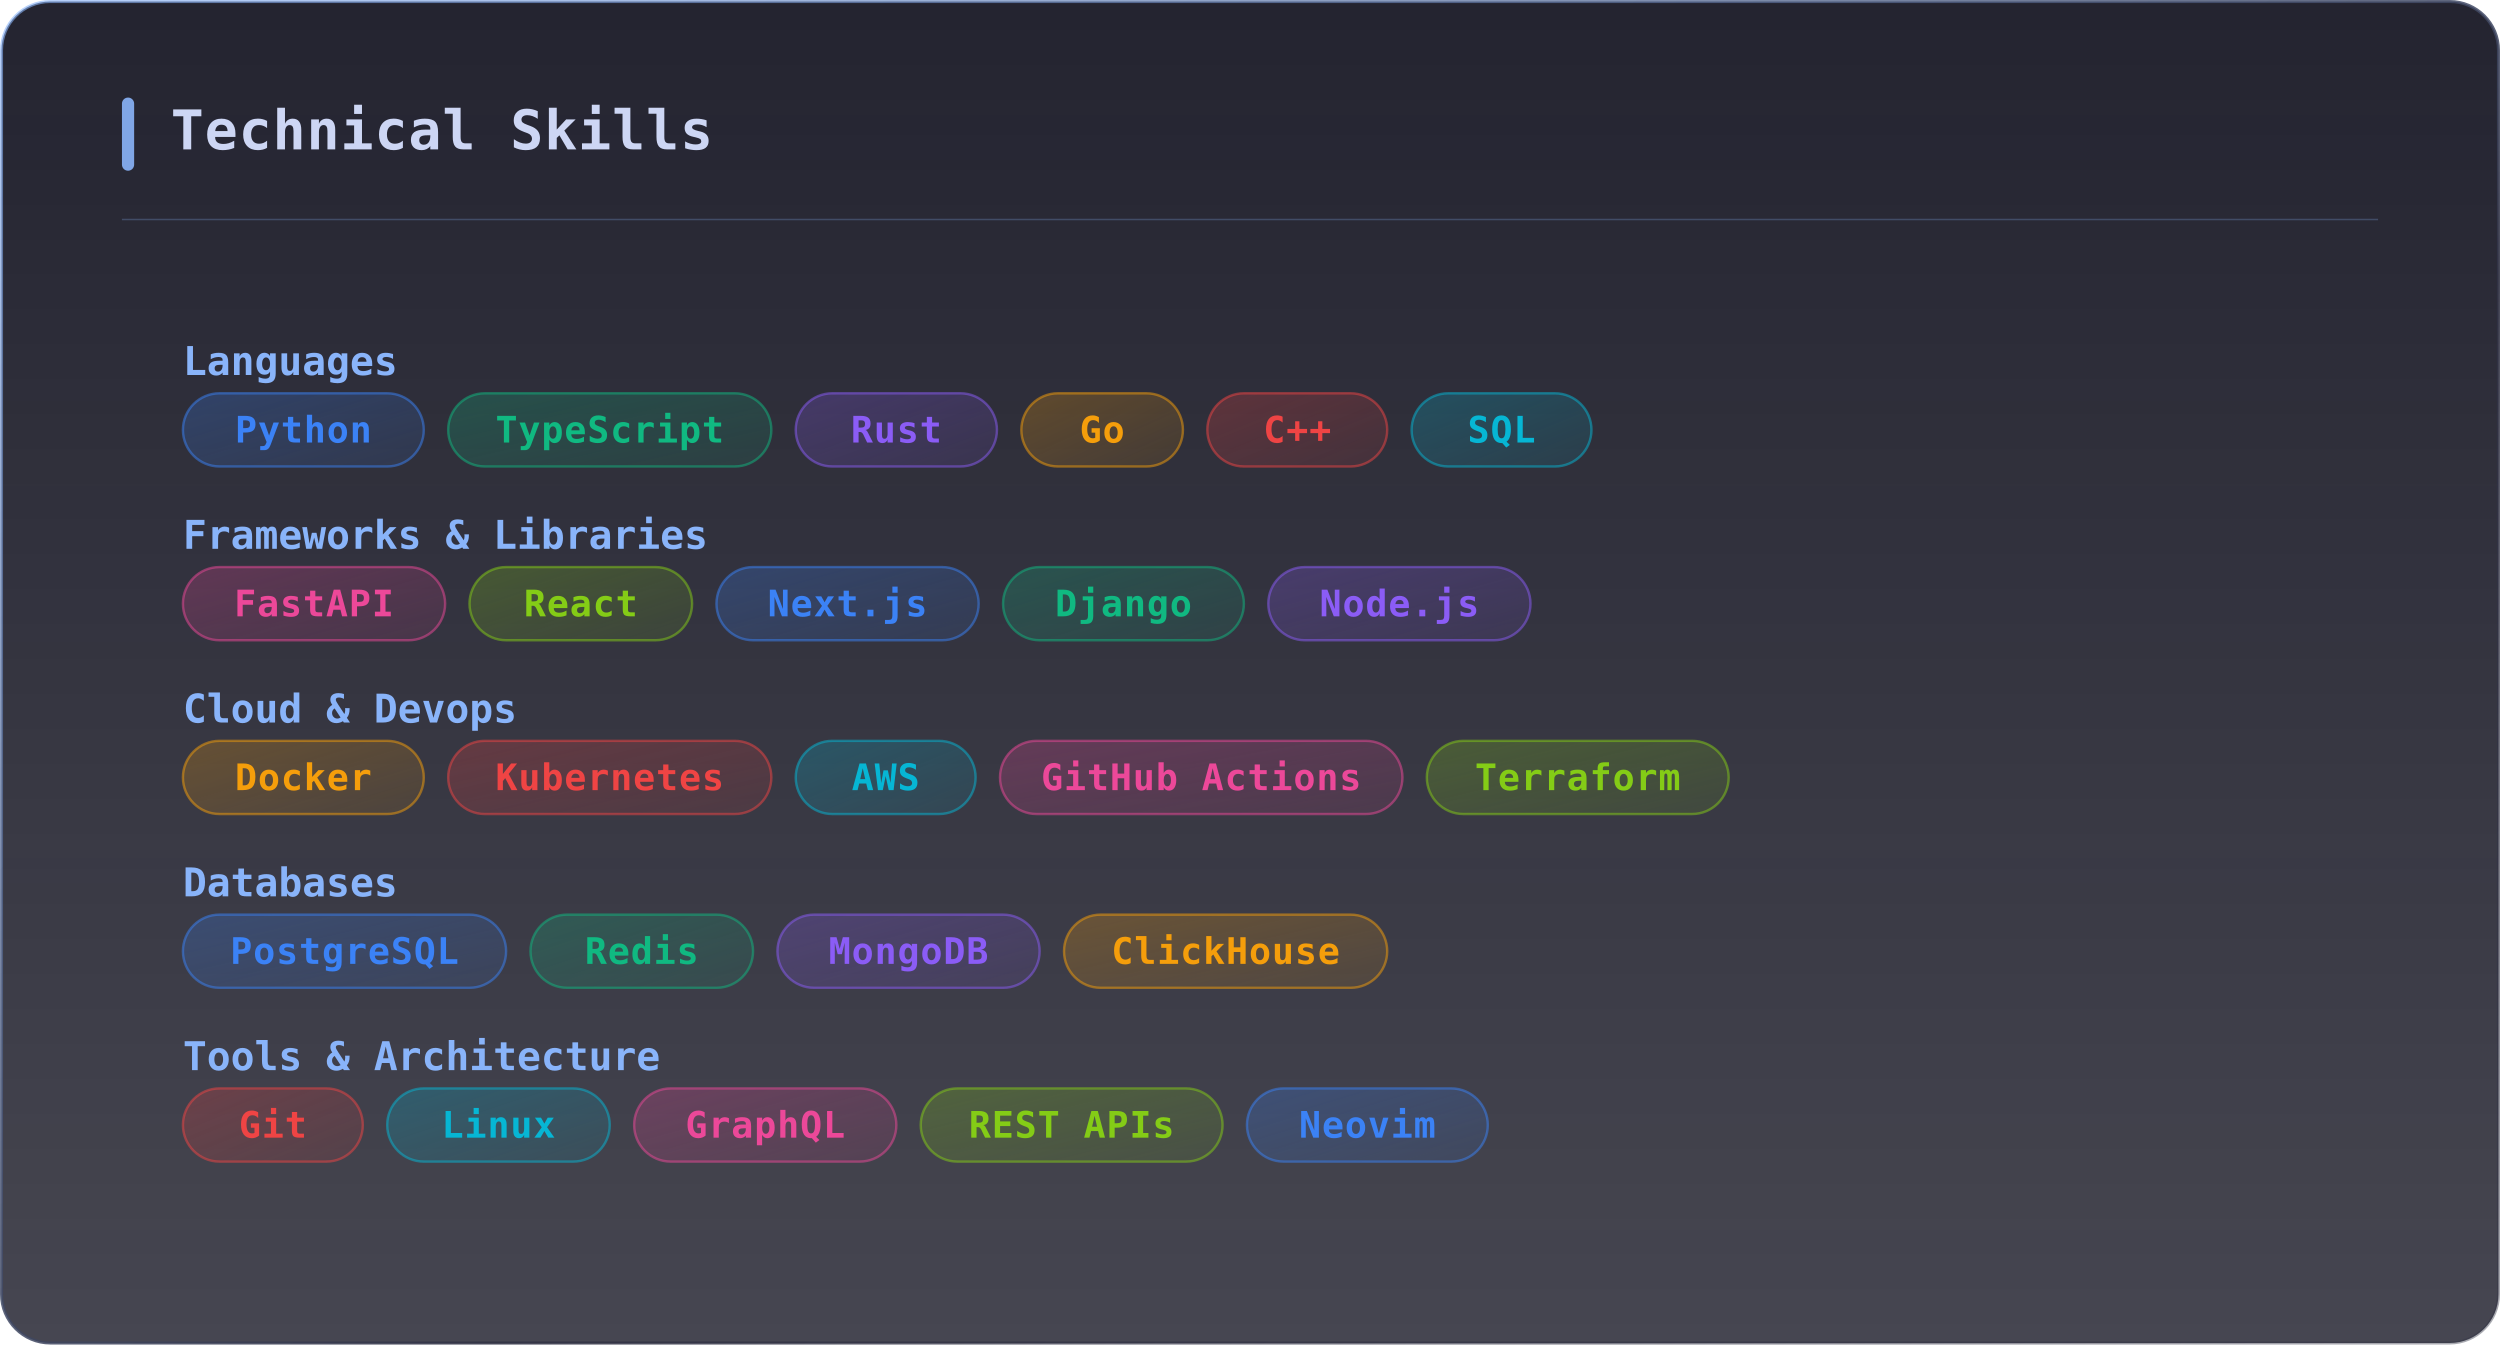
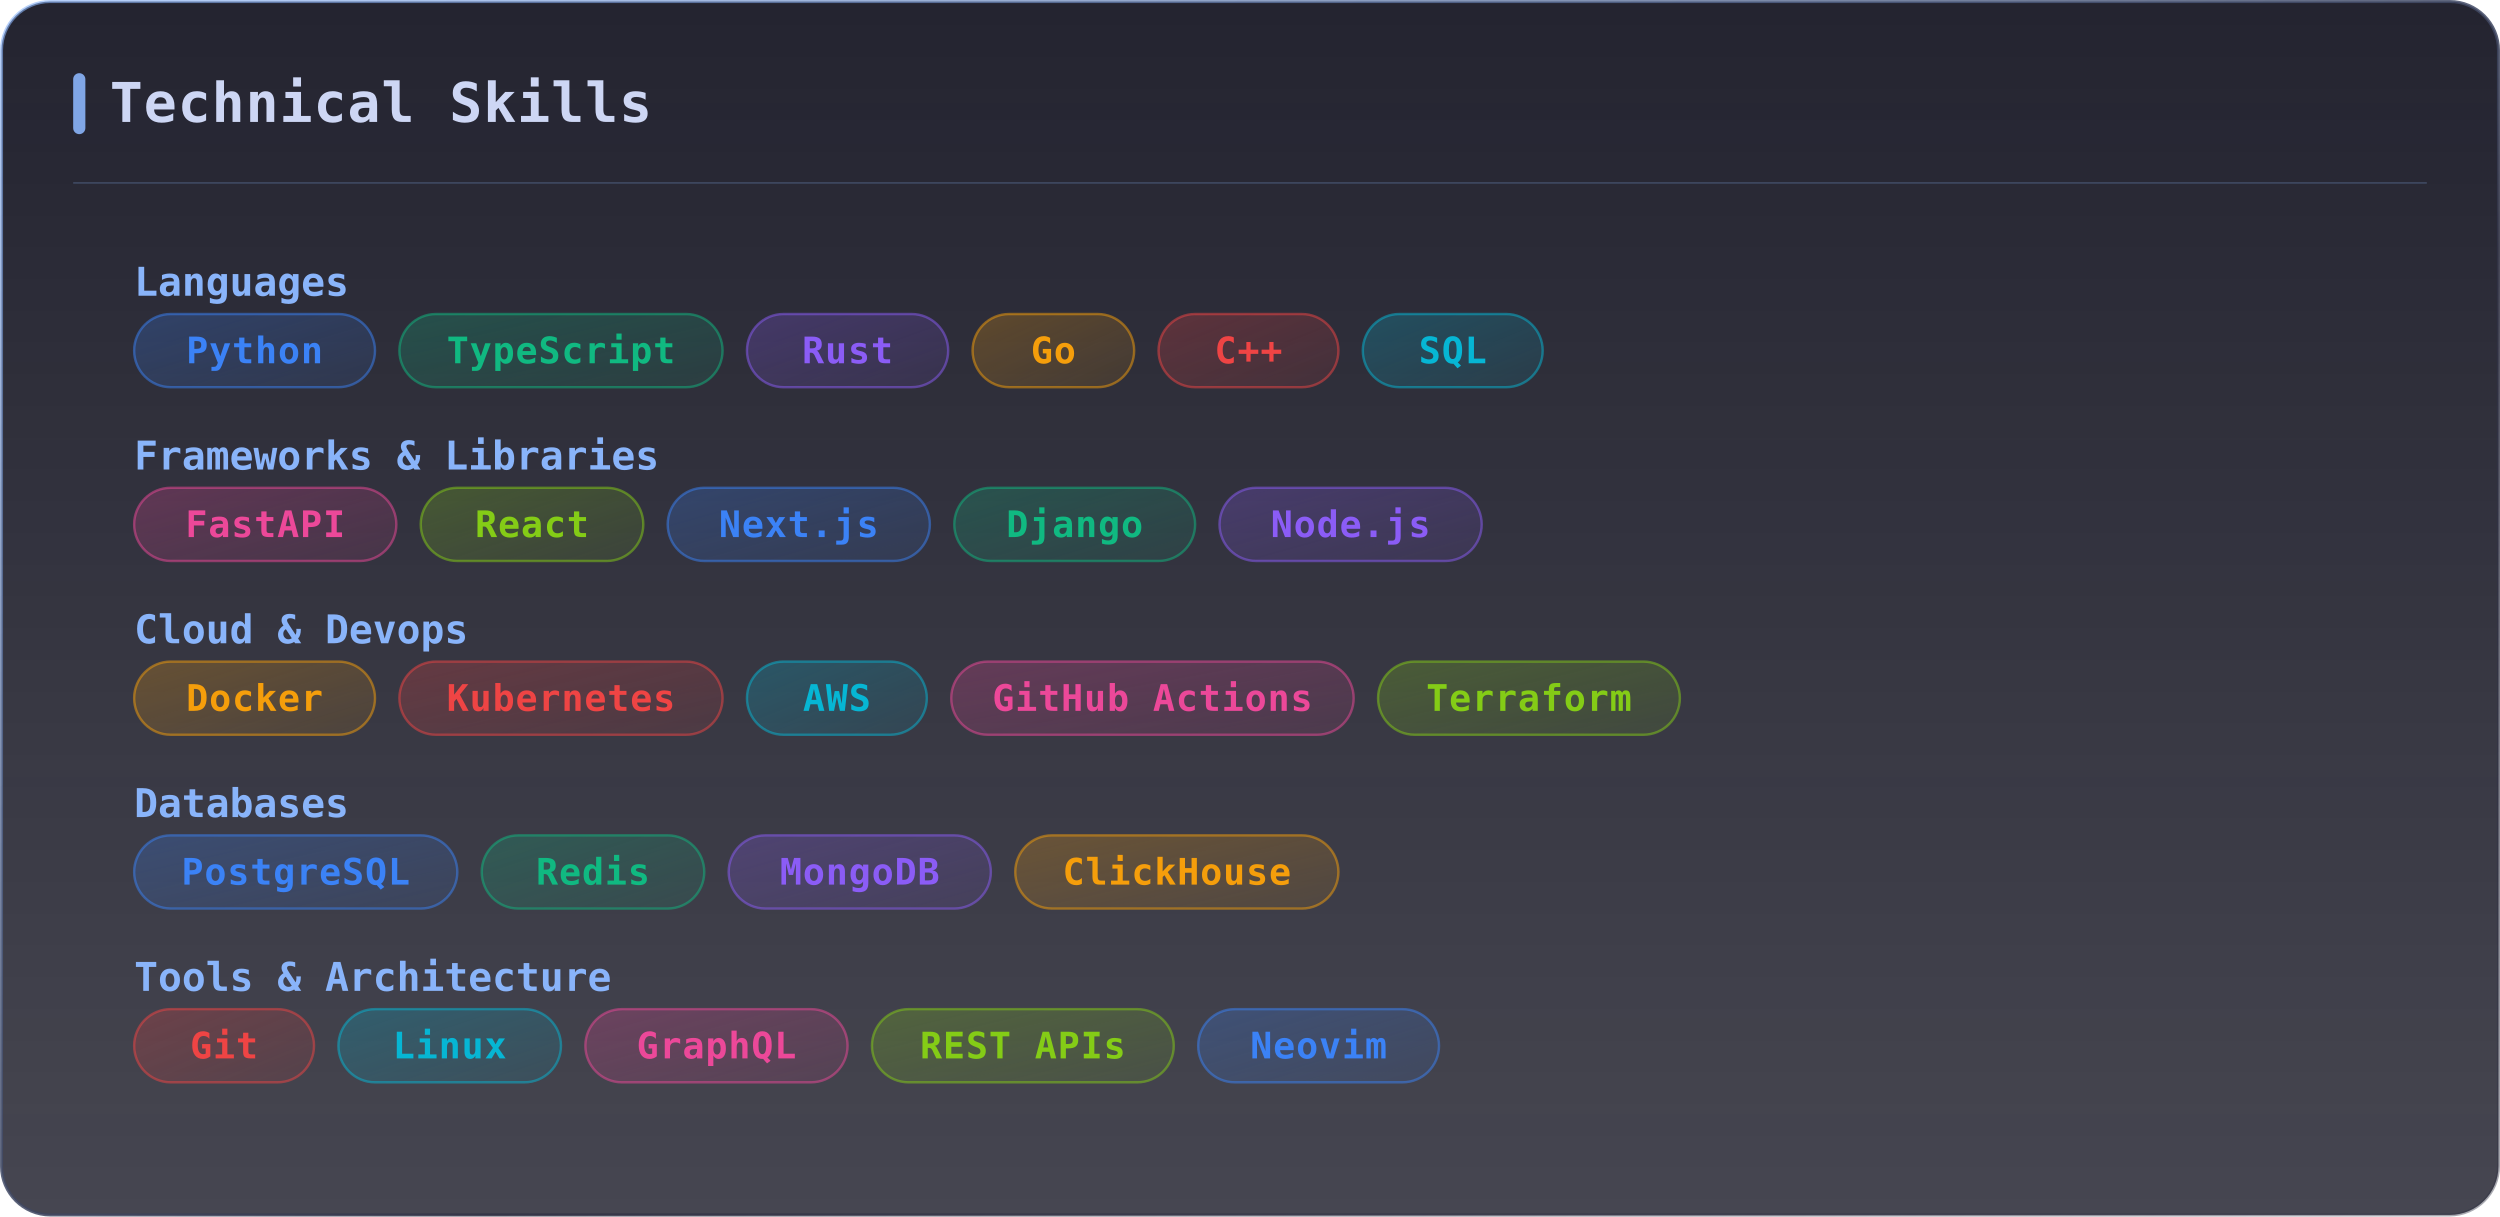
- <svg xmlns="http://www.w3.org/2000/svg" width="820" height="441" viewBox="0 0 820 441" role="img">
+ <svg xmlns="http://www.w3.org/2000/svg" width="820" height="399" viewBox="0 0 820 399" role="img">
  <defs>
    <linearGradient id="pf-progress-grad" x1="0%" y1="0%" x2="100%" y2="0%">
      <stop offset="0%" stop-color="#89b4fa" stop-opacity="0.75" />
      <stop offset="70%" stop-color="#89b4fa" />
      <stop offset="100%" stop-color="#cba6f7" stop-opacity="0.9" />
    </linearGradient>
    <linearGradient id="pf-card-border" x1="0%" y1="0%" x2="100%" y2="100%">
      <stop offset="0%" stop-color="#89b4fa" stop-opacity="0.6" />
      <stop offset="60%" stop-color="#313244" stop-opacity="0.9" />
      <stop offset="100%" stop-color="#313244" stop-opacity="0.4" />
    </linearGradient>
    <linearGradient id="pf-card-bg" x1="0%" y1="0%" x2="0%" y2="100%">
      <stop offset="0%" stop-color="#181825" stop-opacity="0.95" />
      <stop offset="100%" stop-color="#181825" stop-opacity="0.8" />
    </linearGradient>
    <linearGradient id="pf-card-gradient" x1="0%" y1="0%" x2="100%" y2="0%">
      <stop offset="0%" stop-color="#3b0918" />
      <stop offset="50%" stop-color="#1e1333" />
      <stop offset="100%" stop-color="#091629" />
    </linearGradient>
    <linearGradient id="pf-track-bg" x1="0%" y1="0%" x2="100%" y2="0%">
      <stop offset="0%" stop-color="#a6adc8" stop-opacity="0.15" />
      <stop offset="100%" stop-color="#a6adc8" stop-opacity="0.08" />
    </linearGradient>
    <linearGradient id="pf-badge-0" x1="0%" y1="0%" x2="100%" y2="100%">
      <stop offset="0%" stop-color="#3B82F6" stop-opacity="0.25" />
      <stop offset="100%" stop-color="#3B82F6" stop-opacity="0.1" />
    </linearGradient>
    <linearGradient id="pf-badge-1" x1="0%" y1="0%" x2="100%" y2="100%">
      <stop offset="0%" stop-color="#10B981" stop-opacity="0.25" />
      <stop offset="100%" stop-color="#10B981" stop-opacity="0.1" />
    </linearGradient>
    <linearGradient id="pf-badge-2" x1="0%" y1="0%" x2="100%" y2="100%">
      <stop offset="0%" stop-color="#8B5CF6" stop-opacity="0.25" />
      <stop offset="100%" stop-color="#8B5CF6" stop-opacity="0.1" />
    </linearGradient>
    <linearGradient id="pf-badge-3" x1="0%" y1="0%" x2="100%" y2="100%">
      <stop offset="0%" stop-color="#F59E0B" stop-opacity="0.25" />
      <stop offset="100%" stop-color="#F59E0B" stop-opacity="0.1" />
    </linearGradient>
    <linearGradient id="pf-badge-4" x1="0%" y1="0%" x2="100%" y2="100%">
      <stop offset="0%" stop-color="#EF4444" stop-opacity="0.25" />
      <stop offset="100%" stop-color="#EF4444" stop-opacity="0.1" />
    </linearGradient>
    <linearGradient id="pf-badge-5" x1="0%" y1="0%" x2="100%" y2="100%">
      <stop offset="0%" stop-color="#06B6D4" stop-opacity="0.25" />
      <stop offset="100%" stop-color="#06B6D4" stop-opacity="0.1" />
    </linearGradient>
    <linearGradient id="pf-badge-6" x1="0%" y1="0%" x2="100%" y2="100%">
      <stop offset="0%" stop-color="#EC4899" stop-opacity="0.25" />
      <stop offset="100%" stop-color="#EC4899" stop-opacity="0.1" />
    </linearGradient>
    <linearGradient id="pf-badge-7" x1="0%" y1="0%" x2="100%" y2="100%">
      <stop offset="0%" stop-color="#84CC16" stop-opacity="0.25" />
      <stop offset="100%" stop-color="#84CC16" stop-opacity="0.1" />
    </linearGradient>
  </defs>
-   <svg x="0" y="0" width="820" height="441" viewBox="0 0 820 441" fill="none" role="group">
-     <rect x="0.5" y="0.5" width="819" height="440" fill="url(#pf-card-bg)" stroke="url(#pf-card-border)" stroke-width="1" rx="16" />
-     <rect x="40" y="32" width="4" height="24" rx="2" fill="#89b4fa" opacity="0.9" />
-     <text x="56" y="49" font-family="'Fira Code', 'JetBrains Mono', monospace" font-size="18" font-weight="700" fill="#cdd6f4" letter-spacing="0.3">Technical Skills</text>
-     <line x1="40" y1="72" x2="780" y2="72" stroke="#89b4fa" stroke-width="0.5" stroke-opacity="0.25" />
-     <text x="60" y="123" font-family="'Fira Code', 'JetBrains Mono', monospace" font-size="13" font-weight="700" fill="#89b4fa">Languages</text>
+   <svg x="0" y="0" width="820" height="399" viewBox="0 0 820 399" fill="none" role="group">
+     <rect x="0.5" y="0.5" width="819" height="398" fill="url(#pf-card-bg)" stroke="url(#pf-card-border)" stroke-width="1" rx="16" />
+     <rect x="24" y="24" width="4" height="20" rx="2" fill="#89b4fa" opacity="0.9" />
+     <text x="36" y="40" font-family="'Fira Code', 'JetBrains Mono', monospace" font-size="18" font-weight="700" fill="#cdd6f4" letter-spacing="0.3">Technical Skills</text>
+     <line x1="24" y1="60" x2="796" y2="60" stroke="#89b4fa" stroke-width="0.5" stroke-opacity="0.25" />
+     <text x="44" y="97" font-family="'Fira Code', 'JetBrains Mono', monospace" font-size="13" font-weight="700" fill="#89b4fa">Languages</text>
    <g role="term">
-       <rect x="60" y="129" width="79" height="24" rx="12" fill="url(#pf-badge-0)" stroke="#3B82F6" stroke-width="0.8" stroke-opacity="0.5" />
-       <text x="99.5" y="141.0" font-family="'Fira Code', 'JetBrains Mono', monospace" font-size="12" fill="#3B82F6" text-anchor="middle" dominant-baseline="central" font-weight="600" letter-spacing="0.3">Python</text>
+       <rect x="44" y="103" width="79" height="24" rx="12" fill="url(#pf-badge-0)" stroke="#3B82F6" stroke-width="0.8" stroke-opacity="0.5" />
+       <text x="83.5" y="115.0" font-family="'Fira Code', 'JetBrains Mono', monospace" font-size="12" fill="#3B82F6" text-anchor="middle" dominant-baseline="central" font-weight="600" letter-spacing="0.3">Python</text>
    </g>
    <g role="term">
-       <rect x="147" y="129" width="106" height="24" rx="12" fill="url(#pf-badge-1)" stroke="#10B981" stroke-width="0.8" stroke-opacity="0.5" />
-       <text x="200.0" y="141.0" font-family="'Fira Code', 'JetBrains Mono', monospace" font-size="12" fill="#10B981" text-anchor="middle" dominant-baseline="central" font-weight="600" letter-spacing="0.3">TypeScript</text>
+       <rect x="131" y="103" width="106" height="24" rx="12" fill="url(#pf-badge-1)" stroke="#10B981" stroke-width="0.8" stroke-opacity="0.5" />
+       <text x="184.0" y="115.0" font-family="'Fira Code', 'JetBrains Mono', monospace" font-size="12" fill="#10B981" text-anchor="middle" dominant-baseline="central" font-weight="600" letter-spacing="0.3">TypeScript</text>
    </g>
    <g role="term">
-       <rect x="261" y="129" width="66" height="24" rx="12" fill="url(#pf-badge-2)" stroke="#8B5CF6" stroke-width="0.8" stroke-opacity="0.5" />
-       <text x="294.0" y="141.0" font-family="'Fira Code', 'JetBrains Mono', monospace" font-size="12" fill="#8B5CF6" text-anchor="middle" dominant-baseline="central" font-weight="600" letter-spacing="0.3">Rust</text>
+       <rect x="245" y="103" width="66" height="24" rx="12" fill="url(#pf-badge-2)" stroke="#8B5CF6" stroke-width="0.8" stroke-opacity="0.5" />
+       <text x="278.0" y="115.0" font-family="'Fira Code', 'JetBrains Mono', monospace" font-size="12" fill="#8B5CF6" text-anchor="middle" dominant-baseline="central" font-weight="600" letter-spacing="0.3">Rust</text>
    </g>
    <g role="term">
-       <rect x="335" y="129" width="53" height="24" rx="12" fill="url(#pf-badge-3)" stroke="#F59E0B" stroke-width="0.8" stroke-opacity="0.5" />
-       <text x="361.5" y="141.0" font-family="'Fira Code', 'JetBrains Mono', monospace" font-size="12" fill="#F59E0B" text-anchor="middle" dominant-baseline="central" font-weight="600" letter-spacing="0.3">Go</text>
+       <rect x="319" y="103" width="53" height="24" rx="12" fill="url(#pf-badge-3)" stroke="#F59E0B" stroke-width="0.8" stroke-opacity="0.5" />
+       <text x="345.5" y="115.0" font-family="'Fira Code', 'JetBrains Mono', monospace" font-size="12" fill="#F59E0B" text-anchor="middle" dominant-baseline="central" font-weight="600" letter-spacing="0.3">Go</text>
    </g>
    <g role="term">
-       <rect x="396" y="129" width="59" height="24" rx="12" fill="url(#pf-badge-4)" stroke="#EF4444" stroke-width="0.8" stroke-opacity="0.5" />
-       <text x="425.5" y="141.0" font-family="'Fira Code', 'JetBrains Mono', monospace" font-size="12" fill="#EF4444" text-anchor="middle" dominant-baseline="central" font-weight="600" letter-spacing="0.3">C++</text>
+       <rect x="380" y="103" width="59" height="24" rx="12" fill="url(#pf-badge-4)" stroke="#EF4444" stroke-width="0.8" stroke-opacity="0.5" />
+       <text x="409.5" y="115.0" font-family="'Fira Code', 'JetBrains Mono', monospace" font-size="12" fill="#EF4444" text-anchor="middle" dominant-baseline="central" font-weight="600" letter-spacing="0.3">C++</text>
    </g>
    <g role="term">
-       <rect x="463" y="129" width="59" height="24" rx="12" fill="url(#pf-badge-5)" stroke="#06B6D4" stroke-width="0.8" stroke-opacity="0.5" />
-       <text x="492.5" y="141.0" font-family="'Fira Code', 'JetBrains Mono', monospace" font-size="12" fill="#06B6D4" text-anchor="middle" dominant-baseline="central" font-weight="600" letter-spacing="0.3">SQL</text>
+       <rect x="447" y="103" width="59" height="24" rx="12" fill="url(#pf-badge-5)" stroke="#06B6D4" stroke-width="0.8" stroke-opacity="0.5" />
+       <text x="476.5" y="115.0" font-family="'Fira Code', 'JetBrains Mono', monospace" font-size="12" fill="#06B6D4" text-anchor="middle" dominant-baseline="central" font-weight="600" letter-spacing="0.3">SQL</text>
    </g>
-     <text x="60" y="180" font-family="'Fira Code', 'JetBrains Mono', monospace" font-size="13" font-weight="700" fill="#89b4fa">Frameworks &amp; Libraries</text>
+     <text x="44" y="154" font-family="'Fira Code', 'JetBrains Mono', monospace" font-size="13" font-weight="700" fill="#89b4fa">Frameworks &amp; Libraries</text>
    <g role="term">
-       <rect x="60" y="186" width="86" height="24" rx="12" fill="url(#pf-badge-6)" stroke="#EC4899" stroke-width="0.8" stroke-opacity="0.5" />
-       <text x="103.0" y="198.0" font-family="'Fira Code', 'JetBrains Mono', monospace" font-size="12" fill="#EC4899" text-anchor="middle" dominant-baseline="central" font-weight="600" letter-spacing="0.3">FastAPI</text>
+       <rect x="44" y="160" width="86" height="24" rx="12" fill="url(#pf-badge-6)" stroke="#EC4899" stroke-width="0.8" stroke-opacity="0.5" />
+       <text x="87.0" y="172.0" font-family="'Fira Code', 'JetBrains Mono', monospace" font-size="12" fill="#EC4899" text-anchor="middle" dominant-baseline="central" font-weight="600" letter-spacing="0.3">FastAPI</text>
    </g>
    <g role="term">
-       <rect x="154" y="186" width="73" height="24" rx="12" fill="url(#pf-badge-7)" stroke="#84CC16" stroke-width="0.8" stroke-opacity="0.5" />
-       <text x="190.5" y="198.0" font-family="'Fira Code', 'JetBrains Mono', monospace" font-size="12" fill="#84CC16" text-anchor="middle" dominant-baseline="central" font-weight="600" letter-spacing="0.3">React</text>
+       <rect x="138" y="160" width="73" height="24" rx="12" fill="url(#pf-badge-7)" stroke="#84CC16" stroke-width="0.8" stroke-opacity="0.5" />
+       <text x="174.5" y="172.0" font-family="'Fira Code', 'JetBrains Mono', monospace" font-size="12" fill="#84CC16" text-anchor="middle" dominant-baseline="central" font-weight="600" letter-spacing="0.3">React</text>
    </g>
    <g role="term">
-       <rect x="235" y="186" width="86" height="24" rx="12" fill="url(#pf-badge-0)" stroke="#3B82F6" stroke-width="0.8" stroke-opacity="0.5" />
-       <text x="278.0" y="198.0" font-family="'Fira Code', 'JetBrains Mono', monospace" font-size="12" fill="#3B82F6" text-anchor="middle" dominant-baseline="central" font-weight="600" letter-spacing="0.3">Next.js</text>
+       <rect x="219" y="160" width="86" height="24" rx="12" fill="url(#pf-badge-0)" stroke="#3B82F6" stroke-width="0.8" stroke-opacity="0.5" />
+       <text x="262.0" y="172.0" font-family="'Fira Code', 'JetBrains Mono', monospace" font-size="12" fill="#3B82F6" text-anchor="middle" dominant-baseline="central" font-weight="600" letter-spacing="0.3">Next.js</text>
    </g>
    <g role="term">
-       <rect x="329" y="186" width="79" height="24" rx="12" fill="url(#pf-badge-1)" stroke="#10B981" stroke-width="0.8" stroke-opacity="0.5" />
-       <text x="368.5" y="198.0" font-family="'Fira Code', 'JetBrains Mono', monospace" font-size="12" fill="#10B981" text-anchor="middle" dominant-baseline="central" font-weight="600" letter-spacing="0.3">Django</text>
+       <rect x="313" y="160" width="79" height="24" rx="12" fill="url(#pf-badge-1)" stroke="#10B981" stroke-width="0.8" stroke-opacity="0.5" />
+       <text x="352.5" y="172.0" font-family="'Fira Code', 'JetBrains Mono', monospace" font-size="12" fill="#10B981" text-anchor="middle" dominant-baseline="central" font-weight="600" letter-spacing="0.3">Django</text>
    </g>
    <g role="term">
-       <rect x="416" y="186" width="86" height="24" rx="12" fill="url(#pf-badge-2)" stroke="#8B5CF6" stroke-width="0.8" stroke-opacity="0.5" />
-       <text x="459.0" y="198.0" font-family="'Fira Code', 'JetBrains Mono', monospace" font-size="12" fill="#8B5CF6" text-anchor="middle" dominant-baseline="central" font-weight="600" letter-spacing="0.3">Node.js</text>
+       <rect x="400" y="160" width="86" height="24" rx="12" fill="url(#pf-badge-2)" stroke="#8B5CF6" stroke-width="0.8" stroke-opacity="0.5" />
+       <text x="443.0" y="172.0" font-family="'Fira Code', 'JetBrains Mono', monospace" font-size="12" fill="#8B5CF6" text-anchor="middle" dominant-baseline="central" font-weight="600" letter-spacing="0.3">Node.js</text>
    </g>
-     <text x="60" y="237" font-family="'Fira Code', 'JetBrains Mono', monospace" font-size="13" font-weight="700" fill="#89b4fa">Cloud &amp; Devops</text>
+     <text x="44" y="211" font-family="'Fira Code', 'JetBrains Mono', monospace" font-size="13" font-weight="700" fill="#89b4fa">Cloud &amp; Devops</text>
    <g role="term">
-       <rect x="60" y="243" width="79" height="24" rx="12" fill="url(#pf-badge-3)" stroke="#F59E0B" stroke-width="0.8" stroke-opacity="0.5" />
-       <text x="99.5" y="255.0" font-family="'Fira Code', 'JetBrains Mono', monospace" font-size="12" fill="#F59E0B" text-anchor="middle" dominant-baseline="central" font-weight="600" letter-spacing="0.3">Docker</text>
+       <rect x="44" y="217" width="79" height="24" rx="12" fill="url(#pf-badge-3)" stroke="#F59E0B" stroke-width="0.8" stroke-opacity="0.5" />
+       <text x="83.5" y="229.0" font-family="'Fira Code', 'JetBrains Mono', monospace" font-size="12" fill="#F59E0B" text-anchor="middle" dominant-baseline="central" font-weight="600" letter-spacing="0.3">Docker</text>
    </g>
    <g role="term">
-       <rect x="147" y="243" width="106" height="24" rx="12" fill="url(#pf-badge-4)" stroke="#EF4444" stroke-width="0.8" stroke-opacity="0.5" />
-       <text x="200.0" y="255.0" font-family="'Fira Code', 'JetBrains Mono', monospace" font-size="12" fill="#EF4444" text-anchor="middle" dominant-baseline="central" font-weight="600" letter-spacing="0.3">Kubernetes</text>
+       <rect x="131" y="217" width="106" height="24" rx="12" fill="url(#pf-badge-4)" stroke="#EF4444" stroke-width="0.8" stroke-opacity="0.5" />
+       <text x="184.0" y="229.0" font-family="'Fira Code', 'JetBrains Mono', monospace" font-size="12" fill="#EF4444" text-anchor="middle" dominant-baseline="central" font-weight="600" letter-spacing="0.3">Kubernetes</text>
    </g>
    <g role="term">
-       <rect x="261" y="243" width="59" height="24" rx="12" fill="url(#pf-badge-5)" stroke="#06B6D4" stroke-width="0.8" stroke-opacity="0.5" />
-       <text x="290.5" y="255.0" font-family="'Fira Code', 'JetBrains Mono', monospace" font-size="12" fill="#06B6D4" text-anchor="middle" dominant-baseline="central" font-weight="600" letter-spacing="0.3">AWS</text>
+       <rect x="245" y="217" width="59" height="24" rx="12" fill="url(#pf-badge-5)" stroke="#06B6D4" stroke-width="0.8" stroke-opacity="0.5" />
+       <text x="274.5" y="229.0" font-family="'Fira Code', 'JetBrains Mono', monospace" font-size="12" fill="#06B6D4" text-anchor="middle" dominant-baseline="central" font-weight="600" letter-spacing="0.3">AWS</text>
    </g>
    <g role="term">
-       <rect x="328" y="243" width="132" height="24" rx="12" fill="url(#pf-badge-6)" stroke="#EC4899" stroke-width="0.8" stroke-opacity="0.5" />
-       <text x="394.0" y="255.0" font-family="'Fira Code', 'JetBrains Mono', monospace" font-size="12" fill="#EC4899" text-anchor="middle" dominant-baseline="central" font-weight="600" letter-spacing="0.3">GitHub Actions</text>
+       <rect x="312" y="217" width="132" height="24" rx="12" fill="url(#pf-badge-6)" stroke="#EC4899" stroke-width="0.8" stroke-opacity="0.5" />
+       <text x="378.0" y="229.0" font-family="'Fira Code', 'JetBrains Mono', monospace" font-size="12" fill="#EC4899" text-anchor="middle" dominant-baseline="central" font-weight="600" letter-spacing="0.3">GitHub Actions</text>
    </g>
    <g role="term">
-       <rect x="468" y="243" width="99" height="24" rx="12" fill="url(#pf-badge-7)" stroke="#84CC16" stroke-width="0.8" stroke-opacity="0.5" />
-       <text x="517.5" y="255.0" font-family="'Fira Code', 'JetBrains Mono', monospace" font-size="12" fill="#84CC16" text-anchor="middle" dominant-baseline="central" font-weight="600" letter-spacing="0.3">Terraform</text>
+       <rect x="452" y="217" width="99" height="24" rx="12" fill="url(#pf-badge-7)" stroke="#84CC16" stroke-width="0.8" stroke-opacity="0.5" />
+       <text x="501.5" y="229.0" font-family="'Fira Code', 'JetBrains Mono', monospace" font-size="12" fill="#84CC16" text-anchor="middle" dominant-baseline="central" font-weight="600" letter-spacing="0.3">Terraform</text>
    </g>
-     <text x="60" y="294" font-family="'Fira Code', 'JetBrains Mono', monospace" font-size="13" font-weight="700" fill="#89b4fa">Databases</text>
+     <text x="44" y="268" font-family="'Fira Code', 'JetBrains Mono', monospace" font-size="13" font-weight="700" fill="#89b4fa">Databases</text>
    <g role="term">
-       <rect x="60" y="300" width="106" height="24" rx="12" fill="url(#pf-badge-0)" stroke="#3B82F6" stroke-width="0.8" stroke-opacity="0.5" />
-       <text x="113.0" y="312.0" font-family="'Fira Code', 'JetBrains Mono', monospace" font-size="12" fill="#3B82F6" text-anchor="middle" dominant-baseline="central" font-weight="600" letter-spacing="0.3">PostgreSQL</text>
+       <rect x="44" y="274" width="106" height="24" rx="12" fill="url(#pf-badge-0)" stroke="#3B82F6" stroke-width="0.8" stroke-opacity="0.5" />
+       <text x="97.0" y="286.0" font-family="'Fira Code', 'JetBrains Mono', monospace" font-size="12" fill="#3B82F6" text-anchor="middle" dominant-baseline="central" font-weight="600" letter-spacing="0.3">PostgreSQL</text>
    </g>
    <g role="term">
-       <rect x="174" y="300" width="73" height="24" rx="12" fill="url(#pf-badge-1)" stroke="#10B981" stroke-width="0.8" stroke-opacity="0.5" />
-       <text x="210.5" y="312.0" font-family="'Fira Code', 'JetBrains Mono', monospace" font-size="12" fill="#10B981" text-anchor="middle" dominant-baseline="central" font-weight="600" letter-spacing="0.3">Redis</text>
+       <rect x="158" y="274" width="73" height="24" rx="12" fill="url(#pf-badge-1)" stroke="#10B981" stroke-width="0.8" stroke-opacity="0.5" />
+       <text x="194.5" y="286.0" font-family="'Fira Code', 'JetBrains Mono', monospace" font-size="12" fill="#10B981" text-anchor="middle" dominant-baseline="central" font-weight="600" letter-spacing="0.3">Redis</text>
    </g>
    <g role="term">
-       <rect x="255" y="300" width="86" height="24" rx="12" fill="url(#pf-badge-2)" stroke="#8B5CF6" stroke-width="0.8" stroke-opacity="0.5" />
-       <text x="298.0" y="312.0" font-family="'Fira Code', 'JetBrains Mono', monospace" font-size="12" fill="#8B5CF6" text-anchor="middle" dominant-baseline="central" font-weight="600" letter-spacing="0.3">MongoDB</text>
+       <rect x="239" y="274" width="86" height="24" rx="12" fill="url(#pf-badge-2)" stroke="#8B5CF6" stroke-width="0.8" stroke-opacity="0.5" />
+       <text x="282.0" y="286.0" font-family="'Fira Code', 'JetBrains Mono', monospace" font-size="12" fill="#8B5CF6" text-anchor="middle" dominant-baseline="central" font-weight="600" letter-spacing="0.3">MongoDB</text>
    </g>
    <g role="term">
-       <rect x="349" y="300" width="106" height="24" rx="12" fill="url(#pf-badge-3)" stroke="#F59E0B" stroke-width="0.8" stroke-opacity="0.5" />
-       <text x="402.0" y="312.0" font-family="'Fira Code', 'JetBrains Mono', monospace" font-size="12" fill="#F59E0B" text-anchor="middle" dominant-baseline="central" font-weight="600" letter-spacing="0.3">ClickHouse</text>
+       <rect x="333" y="274" width="106" height="24" rx="12" fill="url(#pf-badge-3)" stroke="#F59E0B" stroke-width="0.8" stroke-opacity="0.5" />
+       <text x="386.0" y="286.0" font-family="'Fira Code', 'JetBrains Mono', monospace" font-size="12" fill="#F59E0B" text-anchor="middle" dominant-baseline="central" font-weight="600" letter-spacing="0.3">ClickHouse</text>
    </g>
-     <text x="60" y="351" font-family="'Fira Code', 'JetBrains Mono', monospace" font-size="13" font-weight="700" fill="#89b4fa">Tools &amp; Architecture</text>
+     <text x="44" y="325" font-family="'Fira Code', 'JetBrains Mono', monospace" font-size="13" font-weight="700" fill="#89b4fa">Tools &amp; Architecture</text>
    <g role="term">
-       <rect x="60" y="357" width="59" height="24" rx="12" fill="url(#pf-badge-4)" stroke="#EF4444" stroke-width="0.8" stroke-opacity="0.5" />
-       <text x="89.5" y="369.0" font-family="'Fira Code', 'JetBrains Mono', monospace" font-size="12" fill="#EF4444" text-anchor="middle" dominant-baseline="central" font-weight="600" letter-spacing="0.3">Git</text>
+       <rect x="44" y="331" width="59" height="24" rx="12" fill="url(#pf-badge-4)" stroke="#EF4444" stroke-width="0.8" stroke-opacity="0.5" />
+       <text x="73.5" y="343.0" font-family="'Fira Code', 'JetBrains Mono', monospace" font-size="12" fill="#EF4444" text-anchor="middle" dominant-baseline="central" font-weight="600" letter-spacing="0.3">Git</text>
    </g>
    <g role="term">
-       <rect x="127" y="357" width="73" height="24" rx="12" fill="url(#pf-badge-5)" stroke="#06B6D4" stroke-width="0.8" stroke-opacity="0.5" />
-       <text x="163.5" y="369.0" font-family="'Fira Code', 'JetBrains Mono', monospace" font-size="12" fill="#06B6D4" text-anchor="middle" dominant-baseline="central" font-weight="600" letter-spacing="0.3">Linux</text>
+       <rect x="111" y="331" width="73" height="24" rx="12" fill="url(#pf-badge-5)" stroke="#06B6D4" stroke-width="0.8" stroke-opacity="0.5" />
+       <text x="147.5" y="343.0" font-family="'Fira Code', 'JetBrains Mono', monospace" font-size="12" fill="#06B6D4" text-anchor="middle" dominant-baseline="central" font-weight="600" letter-spacing="0.3">Linux</text>
    </g>
    <g role="term">
-       <rect x="208" y="357" width="86" height="24" rx="12" fill="url(#pf-badge-6)" stroke="#EC4899" stroke-width="0.8" stroke-opacity="0.5" />
-       <text x="251.0" y="369.0" font-family="'Fira Code', 'JetBrains Mono', monospace" font-size="12" fill="#EC4899" text-anchor="middle" dominant-baseline="central" font-weight="600" letter-spacing="0.3">GraphQL</text>
+       <rect x="192" y="331" width="86" height="24" rx="12" fill="url(#pf-badge-6)" stroke="#EC4899" stroke-width="0.8" stroke-opacity="0.5" />
+       <text x="235.0" y="343.0" font-family="'Fira Code', 'JetBrains Mono', monospace" font-size="12" fill="#EC4899" text-anchor="middle" dominant-baseline="central" font-weight="600" letter-spacing="0.3">GraphQL</text>
    </g>
    <g role="term">
-       <rect x="302" y="357" width="99" height="24" rx="12" fill="url(#pf-badge-7)" stroke="#84CC16" stroke-width="0.8" stroke-opacity="0.5" />
-       <text x="351.5" y="369.0" font-family="'Fira Code', 'JetBrains Mono', monospace" font-size="12" fill="#84CC16" text-anchor="middle" dominant-baseline="central" font-weight="600" letter-spacing="0.3">REST APIs</text>
+       <rect x="286" y="331" width="99" height="24" rx="12" fill="url(#pf-badge-7)" stroke="#84CC16" stroke-width="0.8" stroke-opacity="0.5" />
+       <text x="335.5" y="343.0" font-family="'Fira Code', 'JetBrains Mono', monospace" font-size="12" fill="#84CC16" text-anchor="middle" dominant-baseline="central" font-weight="600" letter-spacing="0.3">REST APIs</text>
    </g>
    <g role="term">
-       <rect x="409" y="357" width="79" height="24" rx="12" fill="url(#pf-badge-0)" stroke="#3B82F6" stroke-width="0.8" stroke-opacity="0.5" />
-       <text x="448.5" y="369.0" font-family="'Fira Code', 'JetBrains Mono', monospace" font-size="12" fill="#3B82F6" text-anchor="middle" dominant-baseline="central" font-weight="600" letter-spacing="0.3">Neovim</text>
+       <rect x="393" y="331" width="79" height="24" rx="12" fill="url(#pf-badge-0)" stroke="#3B82F6" stroke-width="0.8" stroke-opacity="0.5" />
+       <text x="432.5" y="343.0" font-family="'Fira Code', 'JetBrains Mono', monospace" font-size="12" fill="#3B82F6" text-anchor="middle" dominant-baseline="central" font-weight="600" letter-spacing="0.3">Neovim</text>
    </g>
  </svg>
</svg>
